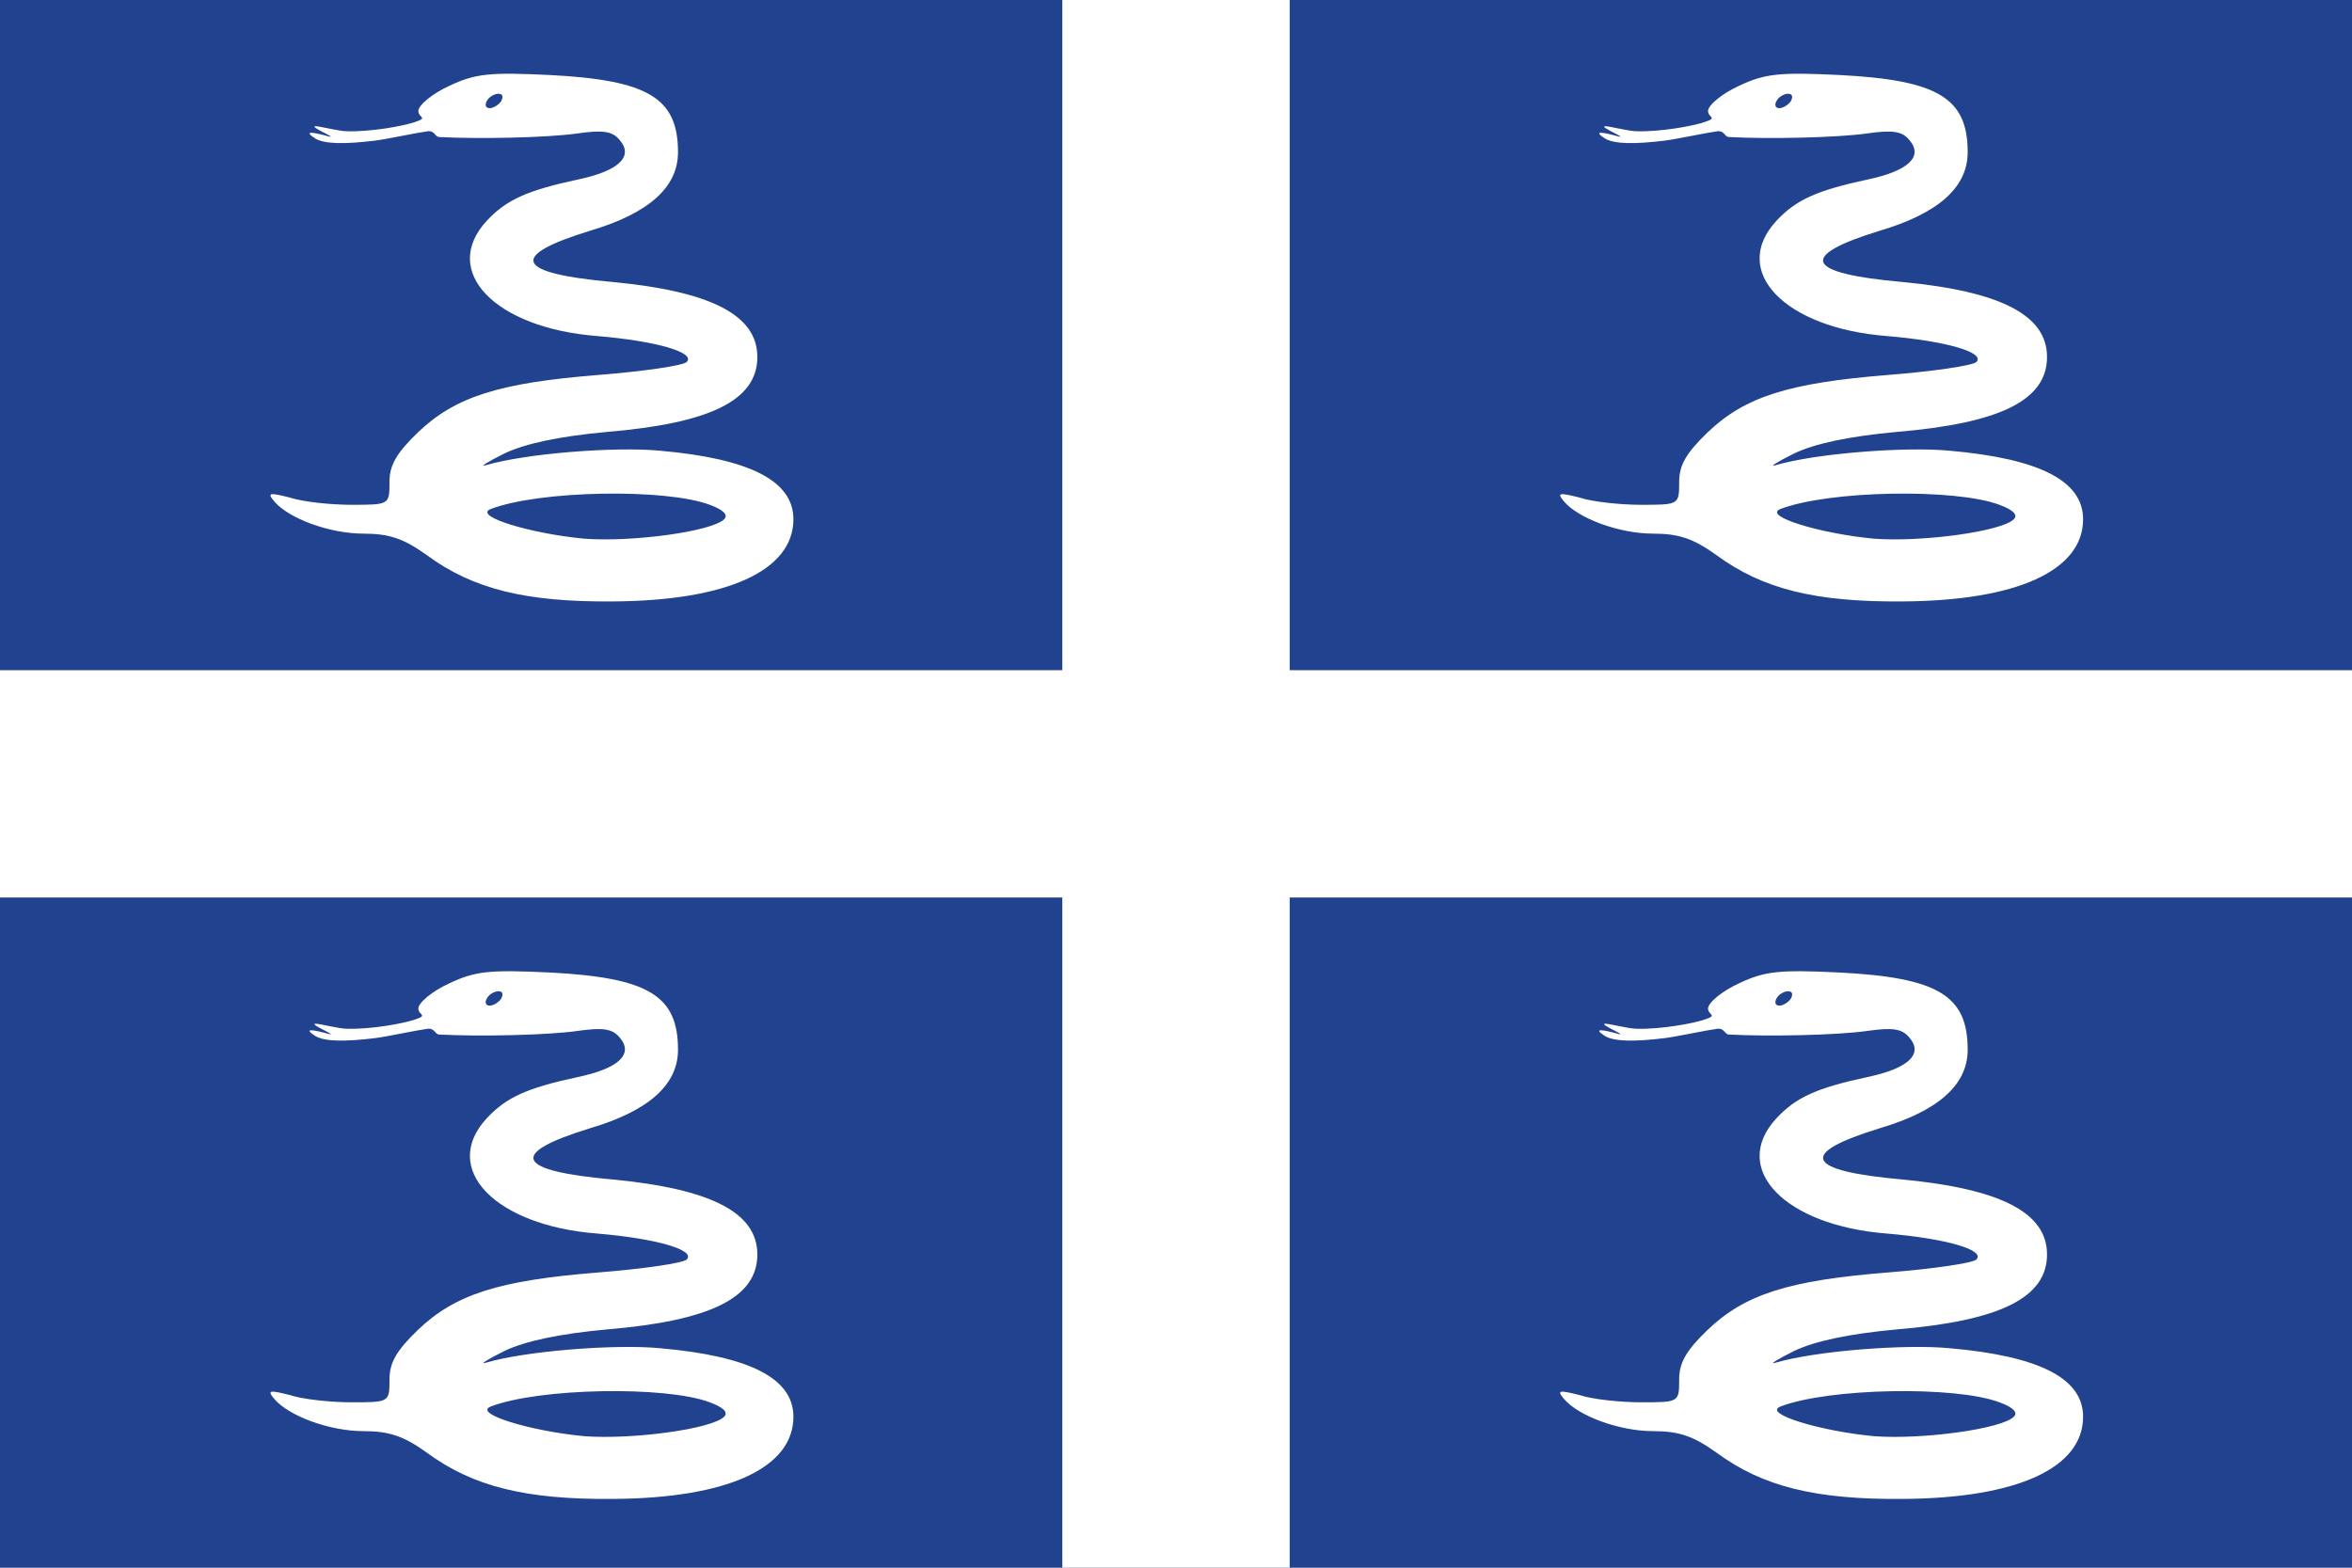
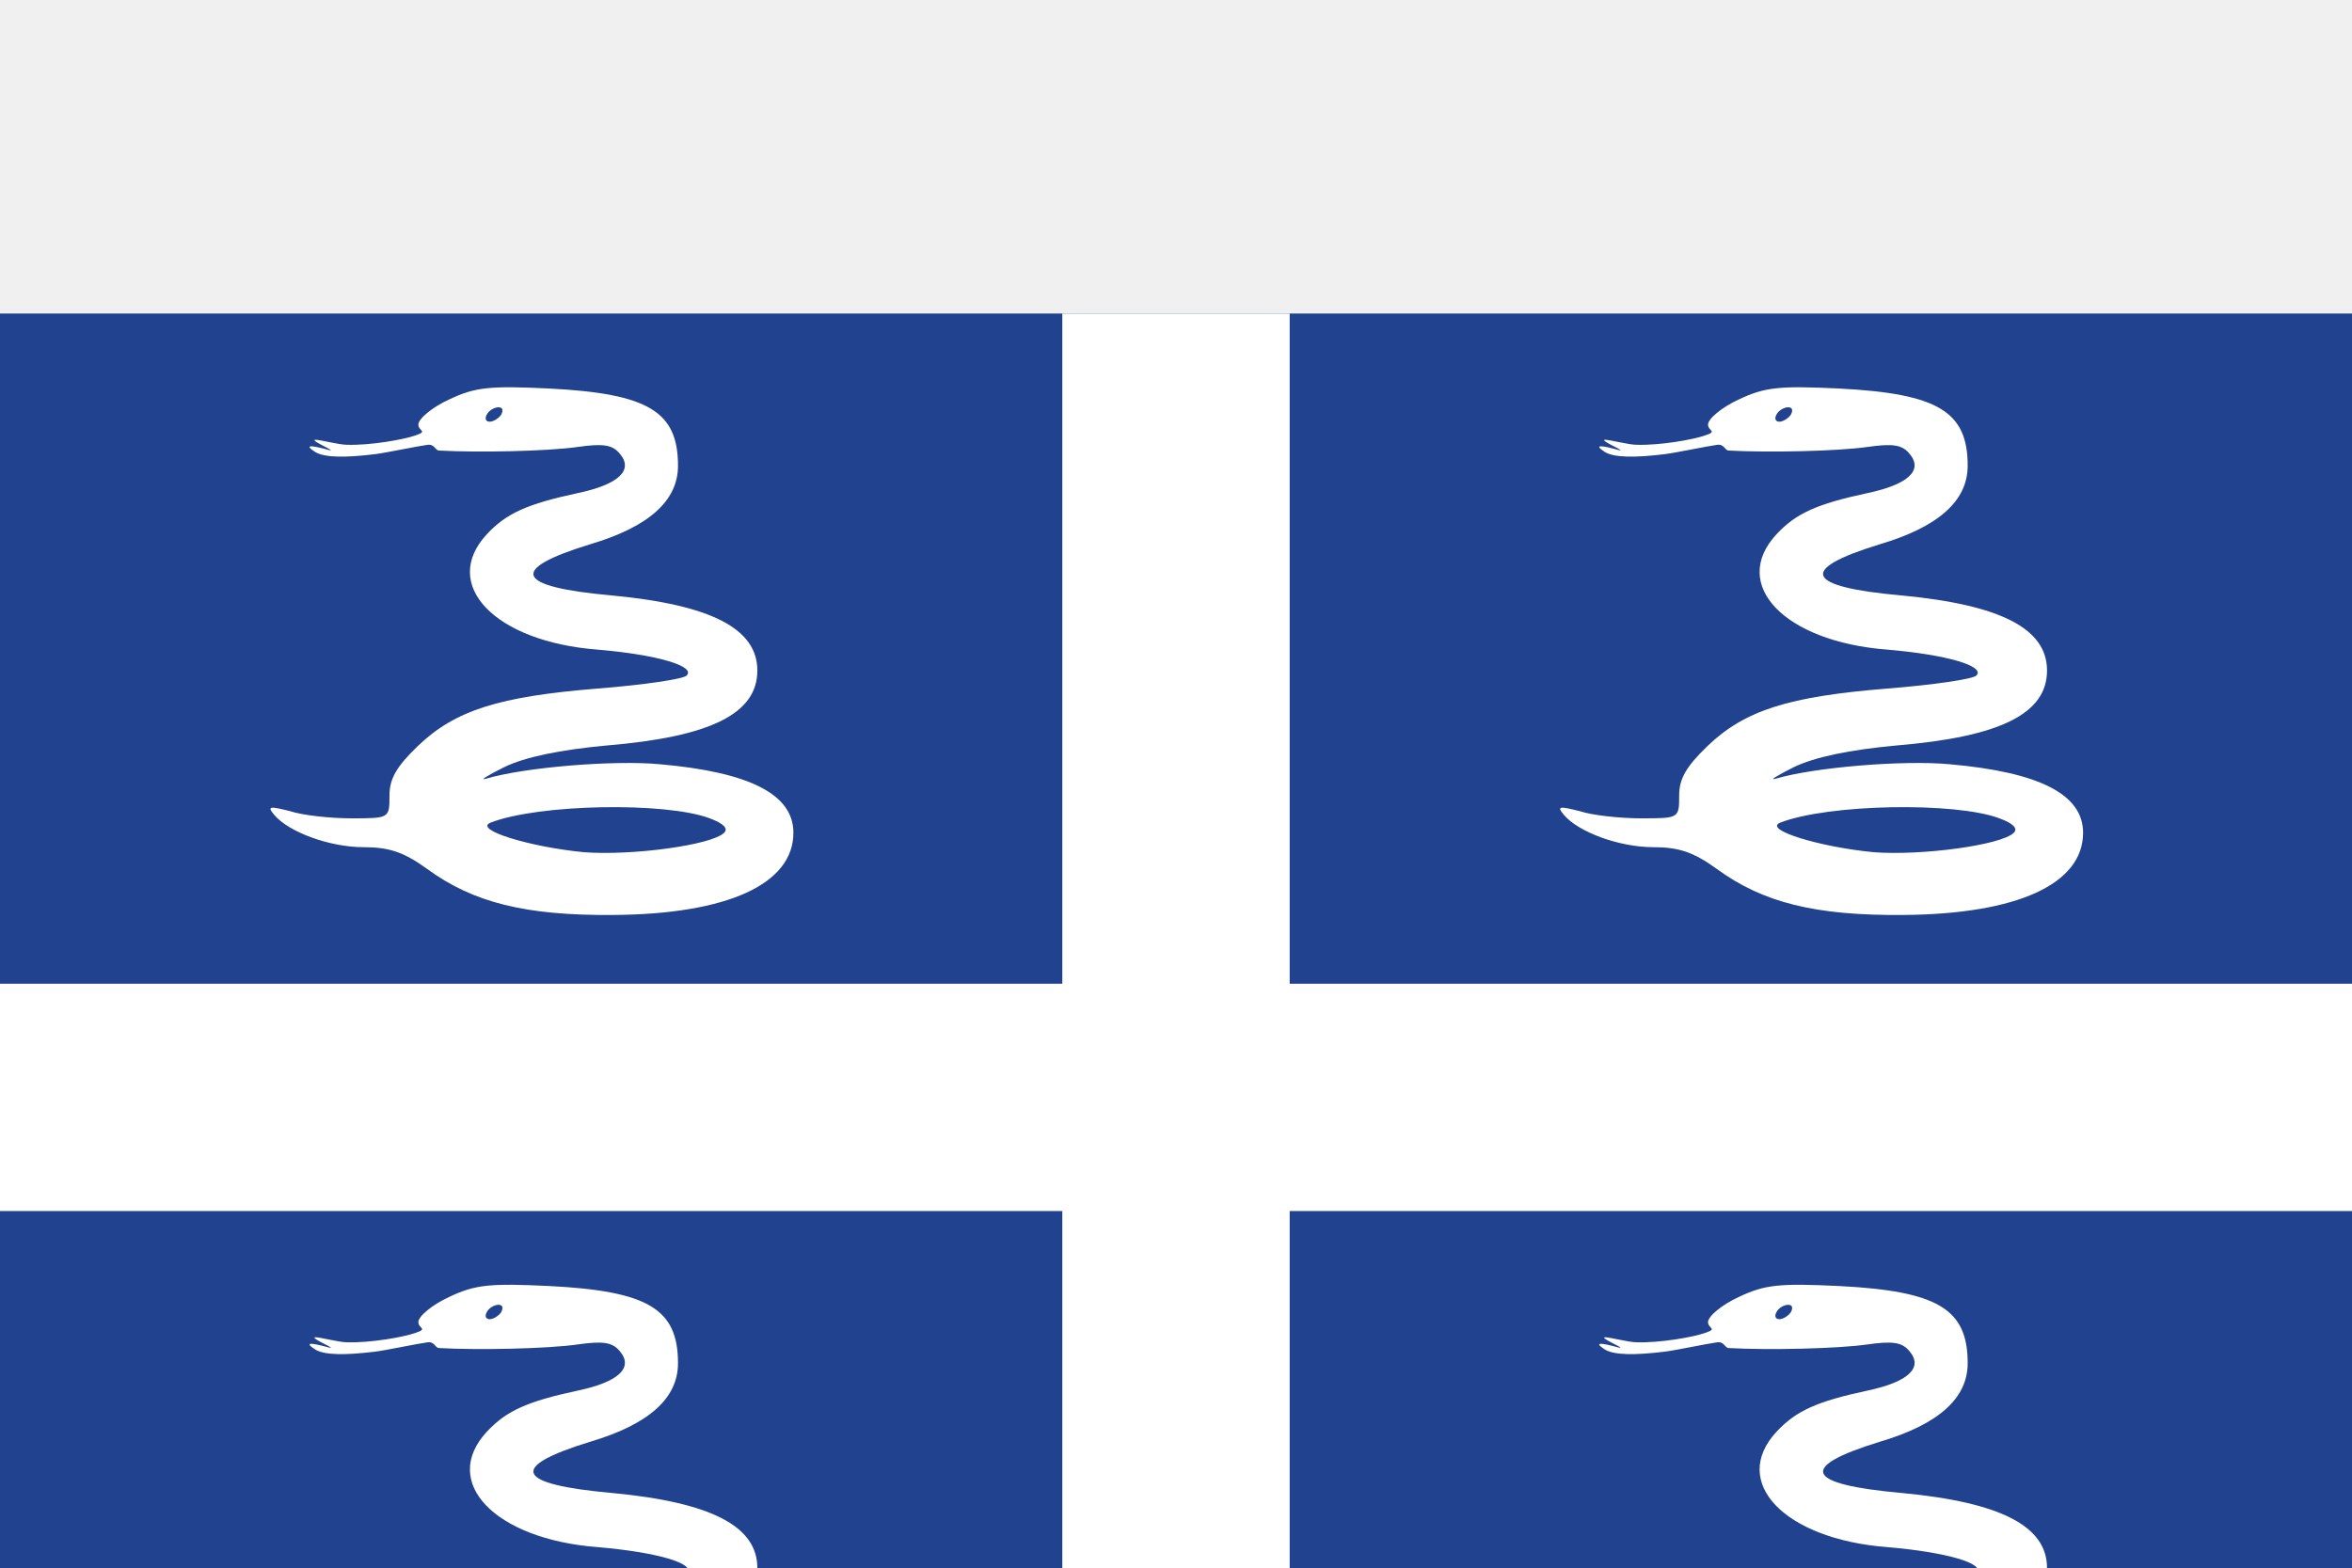
- <svg xmlns="http://www.w3.org/2000/svg" xmlns:xlink="http://www.w3.org/1999/xlink" height="500" width="750">
+ <svg xmlns="http://www.w3.org/2000/svg" xmlns:xlink="http://www.w3.org/1999/xlink" height="300" viewbox="0 0 750 500">
  <path d="M0 0h750v500H0z" fill="#21428e" />
  <path d="M338.75 0v213.75H0v72.5h338.75V500h72.5V286.25H750v-72.5H411.25V0z" fill="#fff" />
  <path id="a" d="M62.3 11.9C59.9 13 58 14.6 58 15.4c0 .9 1.4.9-.4 1.5-1.7.6-6.3 1.4-9.5 1.3-1.1 0-3.7-.7-4.4-.7-.8.1 3.4 1.8 1.8 1.4-2.2-.6-3.5-.8-1.8.3 1.3.8 4.2.8 8.3.3 1.6-.2 5.8-1.1 7.3-1.3 1-.1 1 .8 1.6.8 5.4.3 15 .1 19.2-.5 3.5-.5 4.8-.3 5.8.9 2 2.3-.1 4.3-5.8 5.5-7 1.5-9.9 2.8-12.6 5.7-6.5 7 1.1 14.9 15.3 16 8.3.7 13.7 2.3 12.4 3.6-.5.5-6 1.3-12.3 1.8-13.7 1.1-19.8 3-25 8-2.9 2.8-3.9 4.5-3.9 6.8 0 3.2 0 3.2-5.3 3.2-2.8 0-6.7-.4-8.5-1-2.8-.7-3.2-.7-2.2.5 2 2.4 7.7 4.5 12.4 4.5 3.6 0 5.6.7 8.8 3 6.4 4.7 13.7 6.5 25.8 6.4 15.9-.1 25-4.3 25-11.4 0-5.3-6-8.4-18.5-9.5-6.3-.6-18.7.4-24.1 2-1 .3.1-.4 2.5-1.6 2.9-1.4 7.7-2.4 14.2-3 14.4-1.2 20.9-4.4 20.9-10.4 0-5.8-6.4-9.1-20.1-10.4-13.5-1.2-14.5-3.6-3.1-7.1C89.9 29.6 94 26 94 21.1c0-7.5-4.1-10-17.8-10.7-8.3-.4-10.3-.2-13.9 1.5zm7.2 2.1c-.3.5-1.1 1-1.6 1-.6 0-.7-.5-.4-1 .3-.6 1.1-1 1.6-1 .6 0 .7.4.4 1zm28.9 56c1.9.7 2.6 1.4 2 2-1.7 1.7-12.7 3.2-19.4 2.7-7.4-.7-15.4-3.1-13-4.1 6.7-2.6 24.3-2.9 30.4-.6z" fill="#fff" transform="scale(2.3)" />
  <use x="411.25" xlink:href="#a" />
  <use xlink:href="#a" y="286.25" />
  <use x="411.25" xlink:href="#a" y="286.25" />
</svg>
